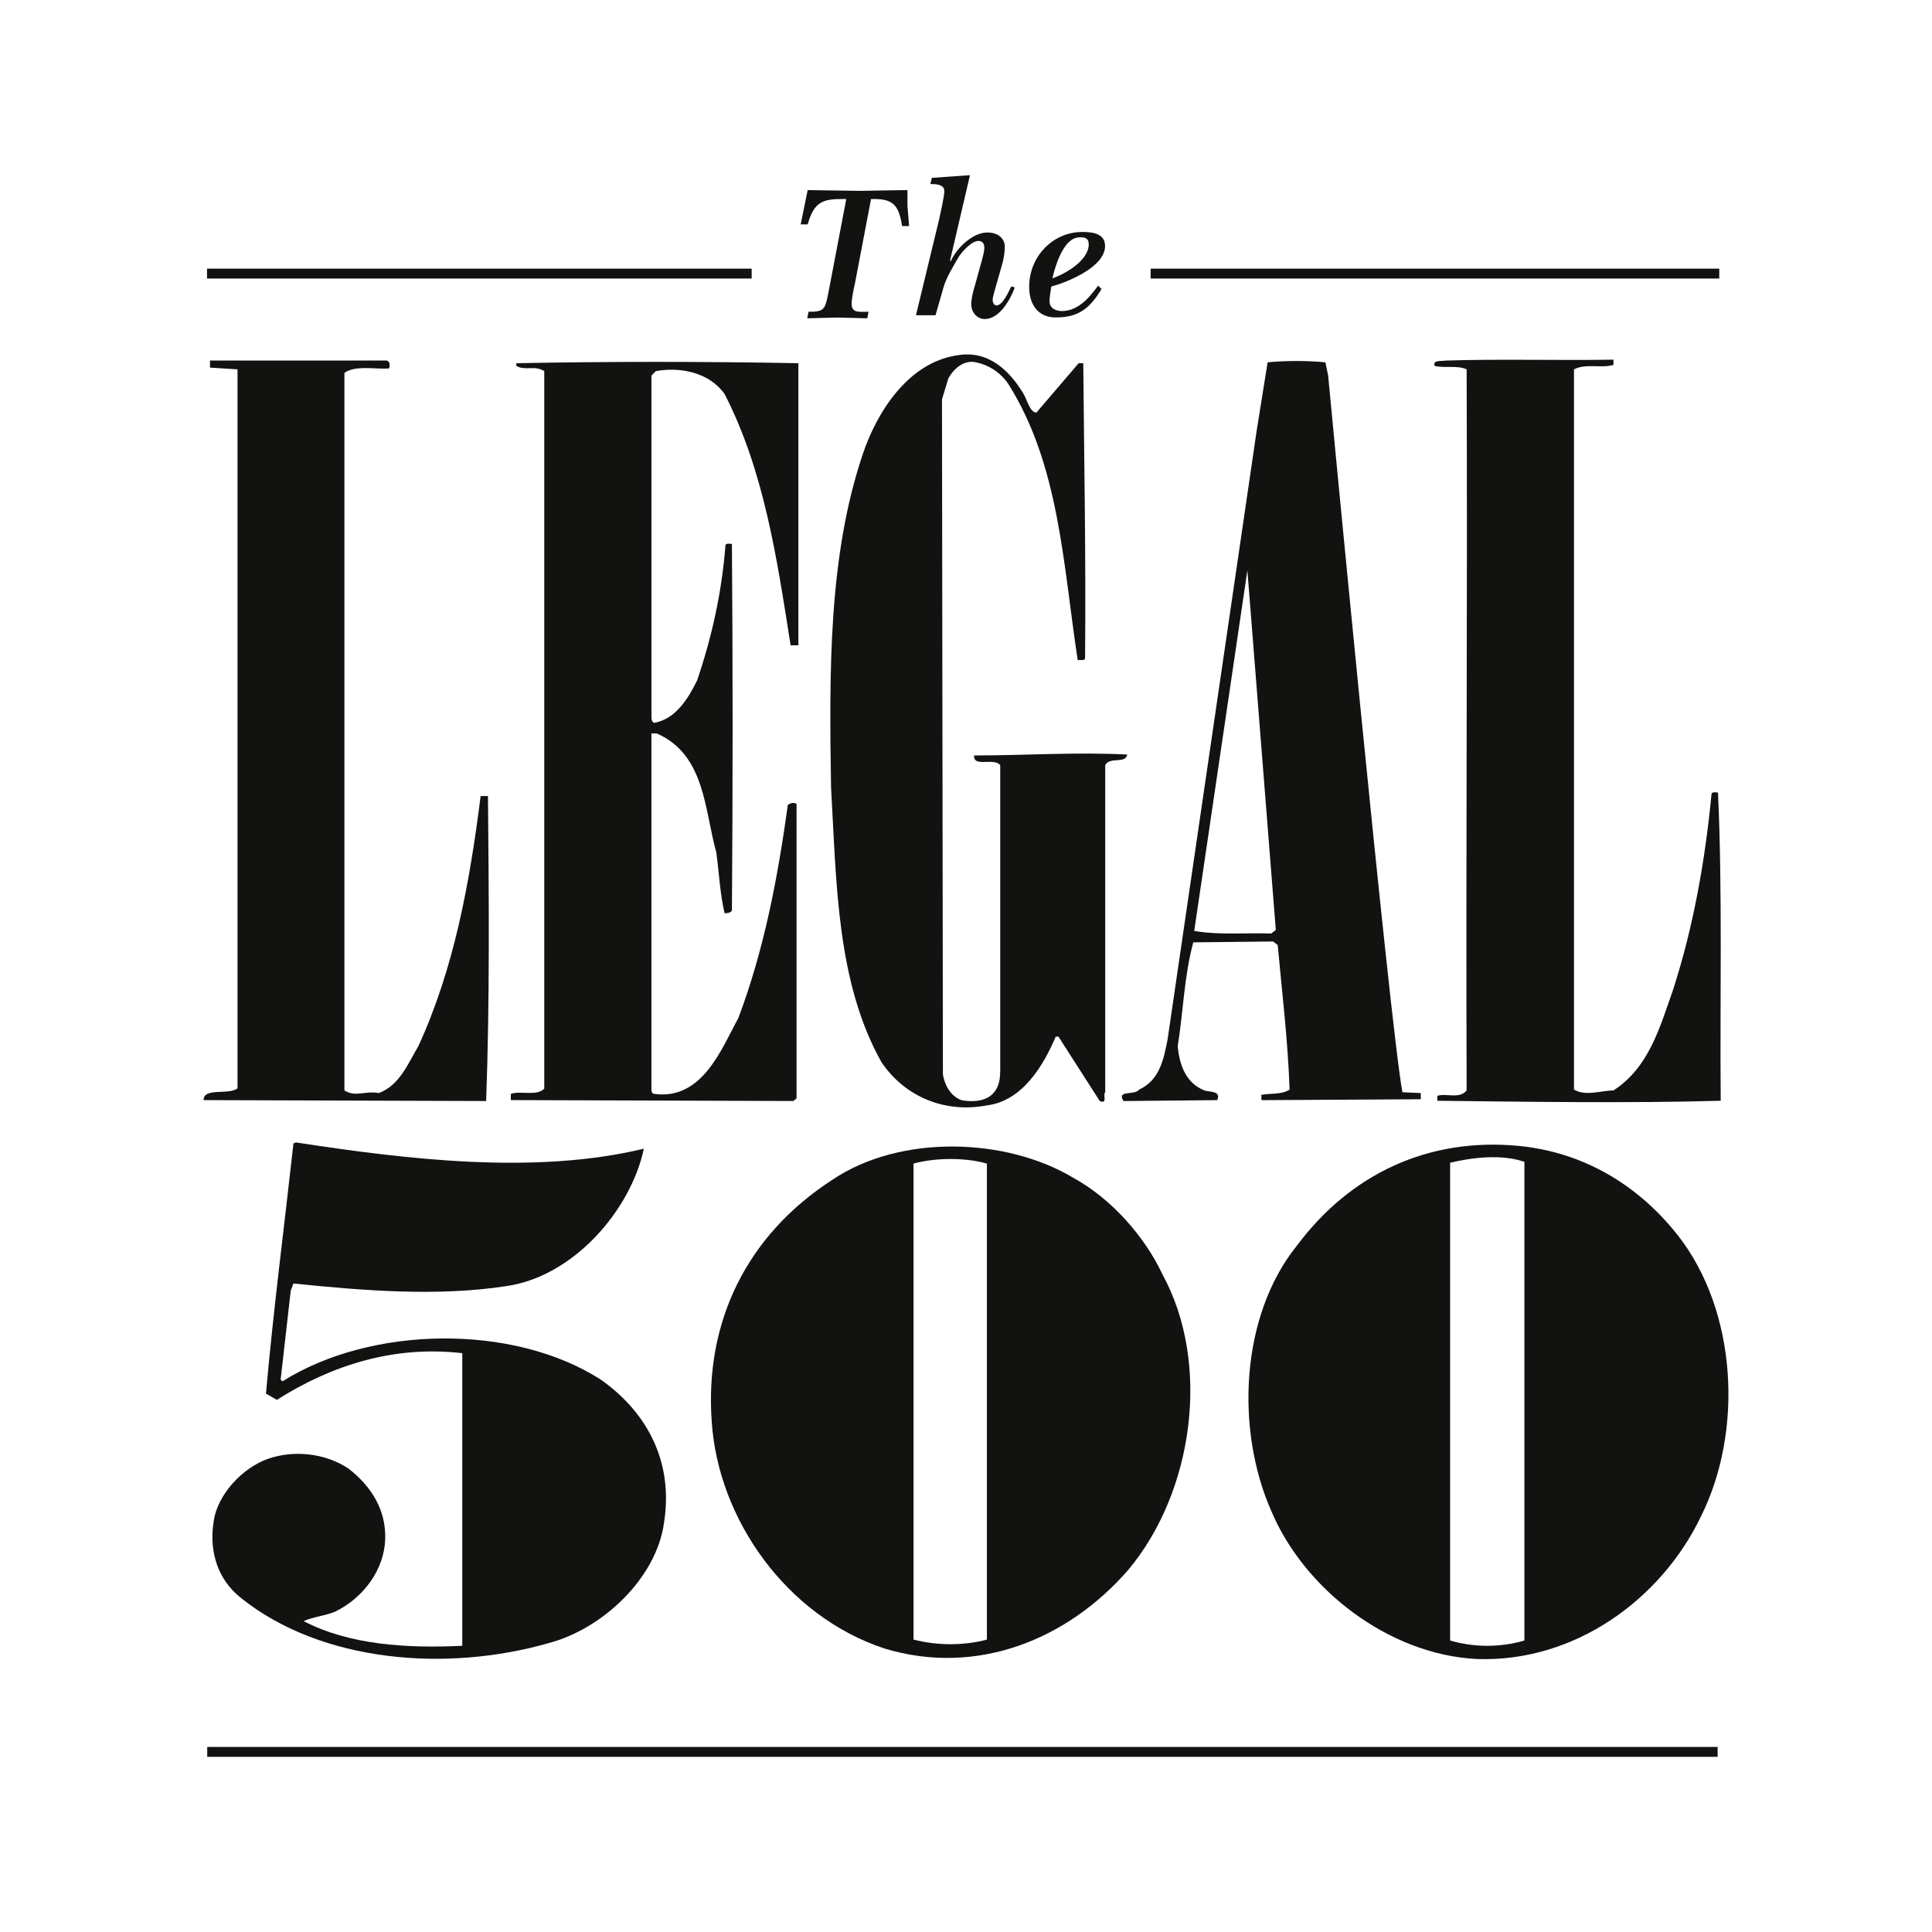
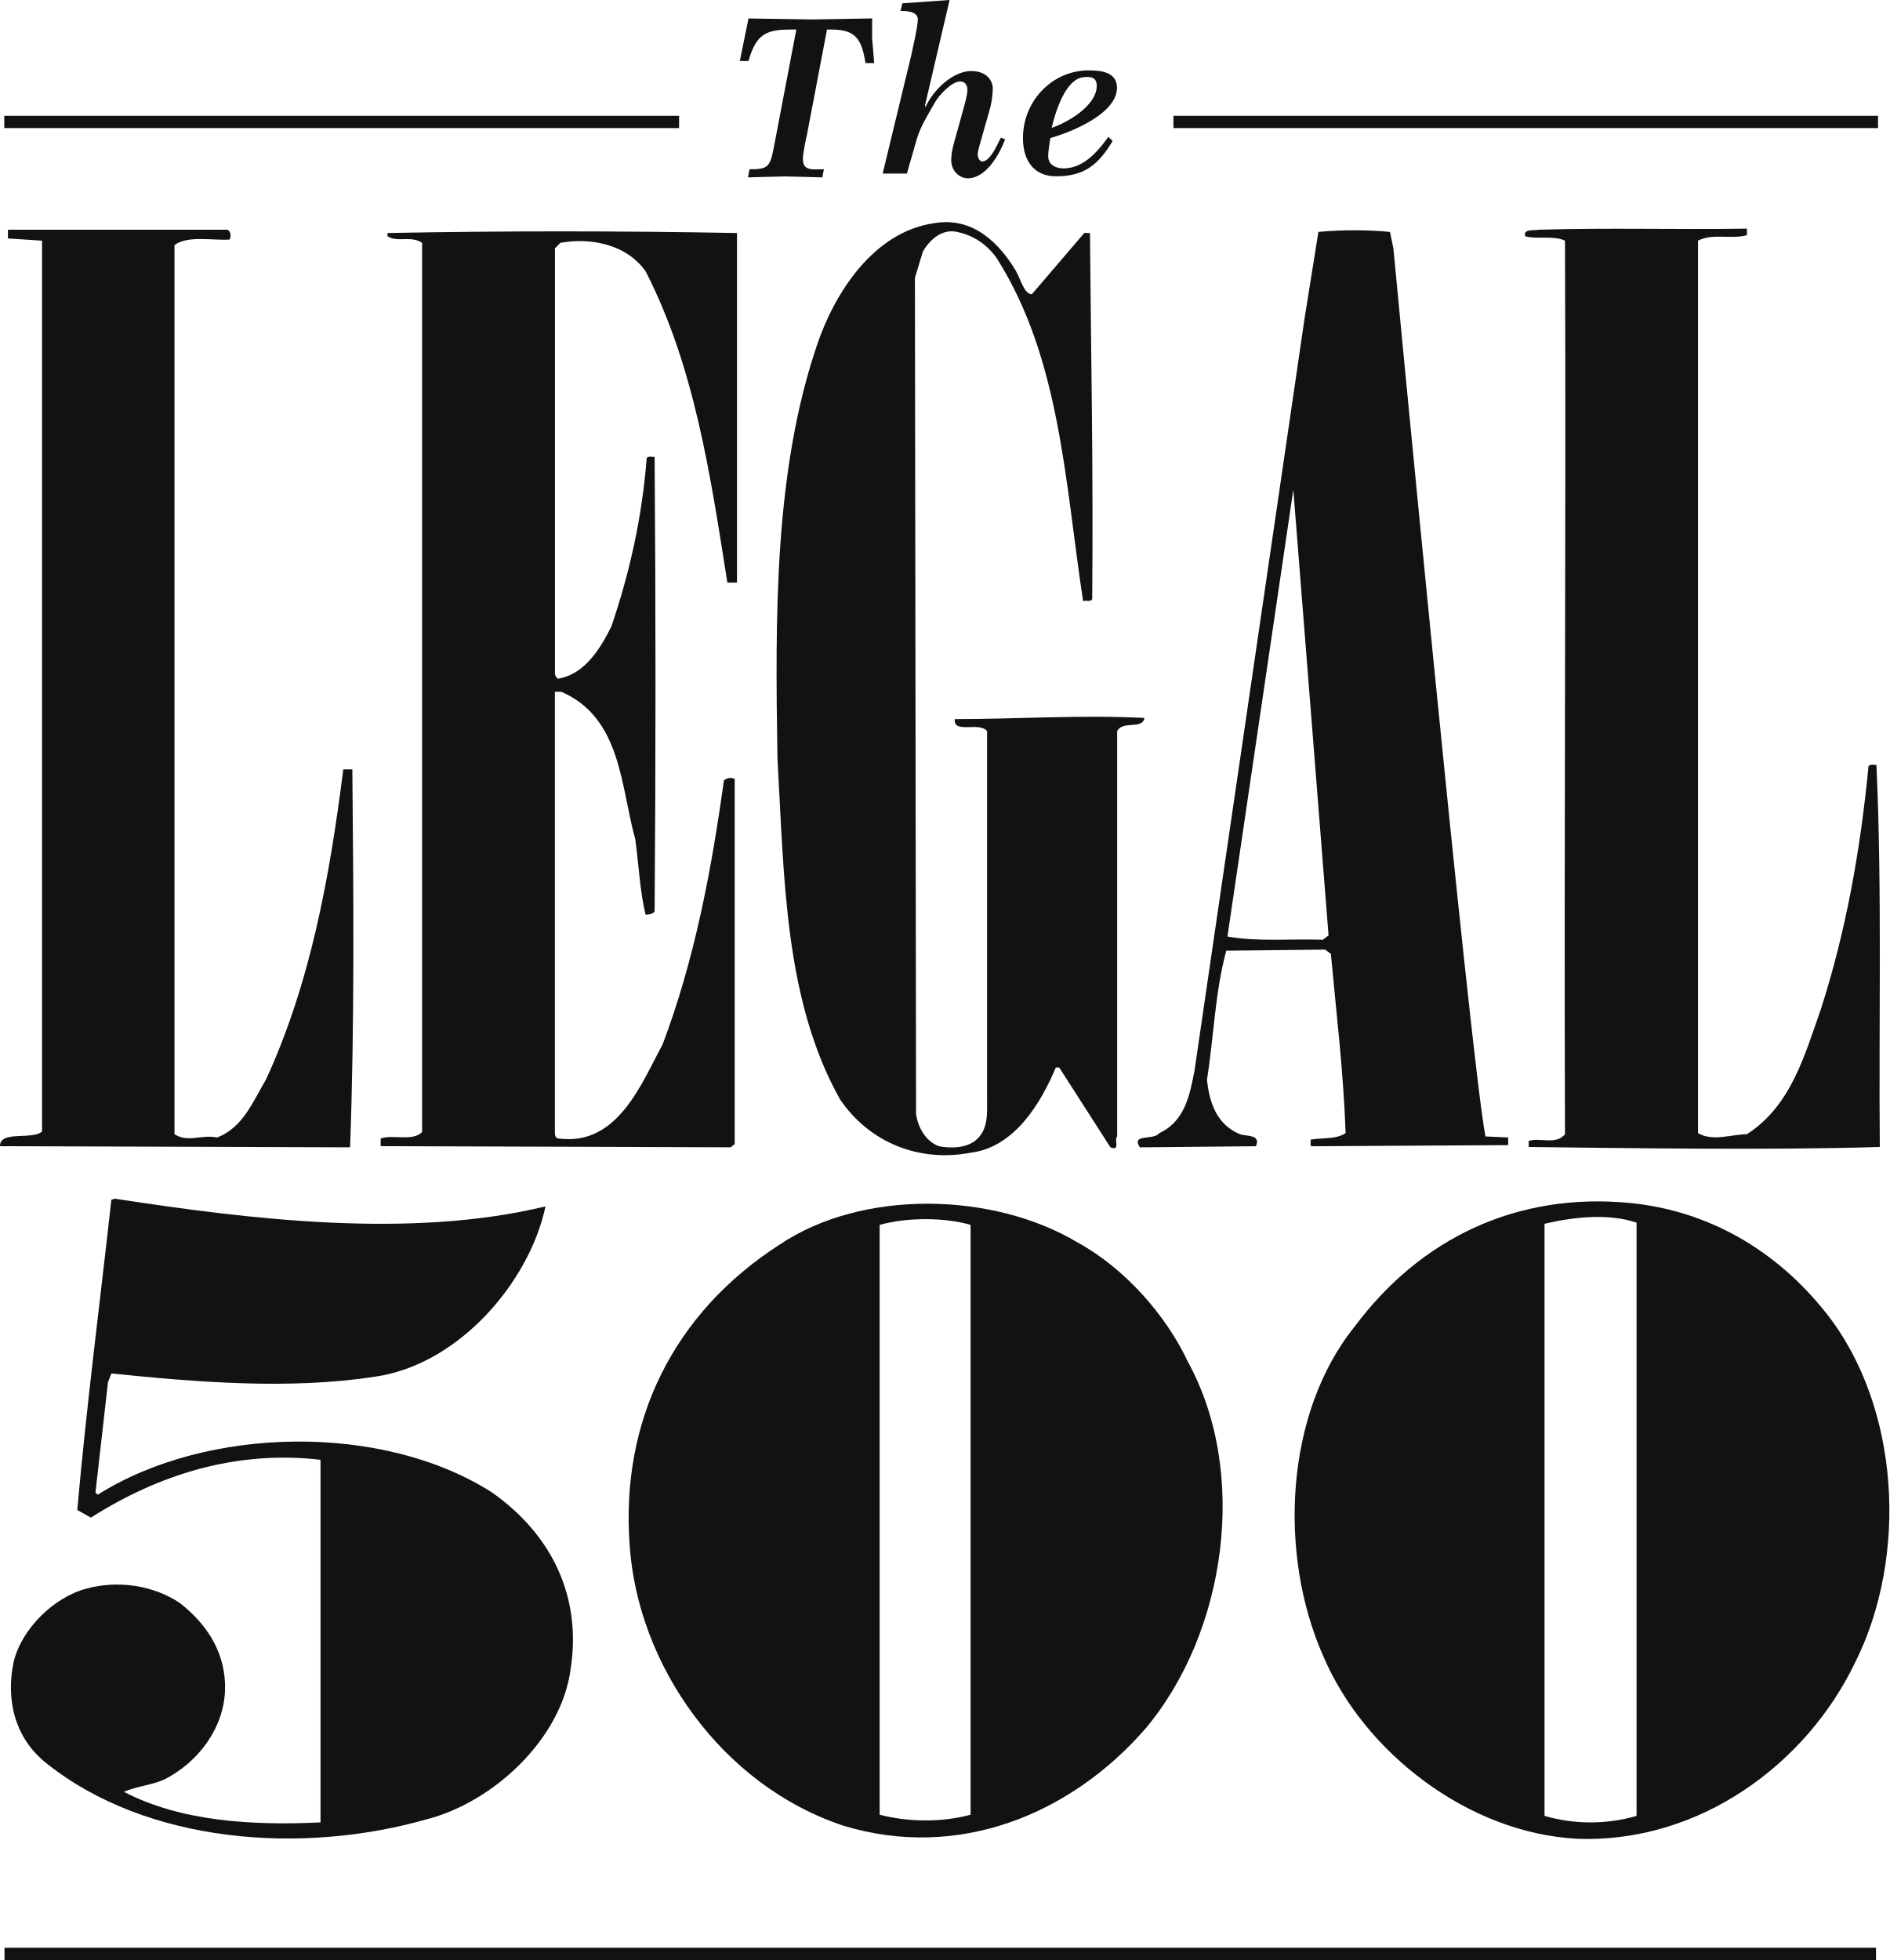
- <svg xmlns="http://www.w3.org/2000/svg" id="a" viewBox="0 0 1000 1000">
+ <svg xmlns="http://www.w3.org/2000/svg" id="Layer_2" data-name="Layer 2" viewBox="0 0 789.26 818.66">
  <defs>
    <style>
      .cls-1 {
        fill: #121311;
      }
    </style>
  </defs>
-   <path class="cls-1" d="M529.82,203.96c1.91,3.2,3.32,9.58,6.63,9.58l21.86-25.54h2.39c.45,52,1.41,99.92.93,152.85-.48,1.37-2.39.45-3.8.9-7.59-49.73-9.5-101.29-36.09-143.26-4.25-5.95-9.95-9.58-16.61-10.96-6.16-1.37-11.38,3.2-14.22,8.21l-3.34,10.96.48,349.49c.95,5.48,3.8,10.96,9.49,13.23,4.75.92,10.92.92,15.19-2.27,5.7-4.58,4.98-11.41,4.98-18.26v-152.85c-3.32-4.1-14.01,1.37-13.51-5.02,26.58,0,52.7-1.83,79.27-.47-.95,5.03-9.02.92-11.41,5.48v169.28c-1.41,1.35,1.46,6.38-2.83,4.56l-21.38-33.32h-1.41c-6.18,14.61-17.1,33.32-35.6,35.59-21.35,4.11-42.25-4.1-54.59-22.34-23.26-41.52-23.26-92.64-26.1-142.37-.95-59.32-1.44-119.98,16.61-172.91,7.11-20.99,23.24-47,48.9-50.64,16.15-2.75,27.06,8.21,34.18,20.06" />
-   <path class="cls-1" d="M835.11,188.91c-6.68,1.82-14.27-.92-20.42,2.28v372.77c6.15,3.63,14.22.45,20.42.45,18.51-11.86,24.21-33.31,30.84-52.02,10.47-32.39,16.61-66.61,19.97-101.75.92-.9,2.34-.43,3.31-.43,2.39,52,.93,108.91,1.41,159.54-47,1.38-104.44.47-146.67,0v-2.59c5.2-1.38,11.37,1.8,15.16-2.75-.45-123.65.48-246.84,0-373.22-4.74-2.28-11.85-.47-16.61-1.83-.93-3.2,3.35-2.28,5.7-2.73,28.49-.9,57.93,0,86.91-.47v2.75Z" />
-   <path class="cls-1" d="M200.33,186.63c1.89.9,1.43,3.2.95,4.1-7.11.47-17.33-1.82-23.01,2.28v371.4c5.68,3.65,11.15,0,17.79,1.37,10.92-4.1,15.2-15.51,20.42-24.18,18.51-40.15,26.6-84.42,32.3-129.58h3.79c.48,52.02.95,106.75-.95,157.87l-146.24-.47c-.11-6.71,13.29-2.47,17.56-6.13V191.19l-14.24-.92v-3.65h91.63Z" />
-   <path class="cls-1" d="M413.27,334.01h-4.05c-7.11-45.18-13.76-90.35-34.16-130.04-8.07-11.41-23.29-14.15-35.62-11.86l-2.25,2.28v176.58c0,.9-.12,2.28,1.3,3.18,11.4-1.82,18.03-13.23,22.31-21.91,7.61-22.34,12.83-45.62,14.72-70.25.95-.92,1.89-.47,3.32-.47.48,62.51.48,126.84,0,189.82-.95,1.35-2.84,1.35-3.79,1.35-2.39-10.05-2.86-20.99-4.29-31.49-6.15-21.89-5.71-50.64-30.87-61.58h-2.72v182.94c0,1.83-.12,3.66,1.77,3.66,24.7,3.2,34.67-23.73,43.21-39.24,13.29-35.14,20.4-72.54,25.64-110.42,1.41-.92,3.07-1.37,4.5-.47v152.42l-1.65,1.37-146.24-.47v-3.2c4.75-1.83,13.52,1.35,17.31-2.73V192.1c-4.74-3.2-10.2,0-14.46-2.75v-1.35c46.99-.92,97.57-.92,145.99,0v146Z" />
-   <path class="cls-1" d="M725.89,565.33c-6.63-35.59-38.45-370.95-38.45-370.95l-1.41-6.85c-9.5-.9-20.43-.9-29.91,0l-5.7,35.59-46.07,314.84c-1.91,9.58-3.8,20.98-14.72,26.01-2.39,3.2-11.88,0-8.09,5.93l48.45-.47c2.36-5.03-4.27-4.1-6.65-5.03-9.97-4.1-12.81-13.66-13.77-22.79,2.87-17.79,3.34-36.51,8.07-53.85l41.32-.45,2.38,1.82c2.34,25.57,5.22,48.83,6.15,74.84-4.25,2.72-9.5,1.8-14.72,2.72.5.92-.43,2.28.5,2.75l82.12-.47v-3.2l-9.5-.43ZM657.99,483.19c-13.26-.47-27.05.92-39.86-1.35l27.51-186.64,14.72,186.17-2.38,1.82Z" />
-   <path class="cls-1" d="M333.26,594.54c-6.65,31.46-36.07,66.12-71.22,71.15-35.59,5.5-74.52,2.3-110.14-1.35l-1.41,3.65-5.23,46.09.95.9c45.59-28.76,119.17-30.11,164.75-.9,25.17,17.79,37.51,43.8,32.76,73.9-3.8,28.76-31.82,55.2-59.83,62.51-52.7,15.08-117.25,10.06-159.05-23.28-13.29-10.48-17.1-26.44-13.76-42.42,3.32-13.7,16.61-26.91,30.37-30.57,13.31-3.65,28.01-1.35,38.96,5.93,12.33,9.58,19.44,21.91,18.97,36.52-.48,15.5-10.92,30.09-25.64,37.39-5.23,2.28-11.4,2.73-16.61,5.02,23.73,12.33,53.18,14.15,82.14,12.78v-151.46c-35.62-4.13-67.92,6.38-95.93,24.15l-5.68-3.18c3.79-42.89,9.49-86.69,14.24-129.58l1.43-.45c56.49,8.66,123.44,16.89,179.93,3.21" />
-   <path class="cls-1" d="M868.33,639.25c-20.9-26.47-49.38-42.92-82.12-46.12-47-4.55-87.34,14.61-114.9,51.57-29.44,36.51-31.82,95.39-13.31,137.36,17.1,40.59,60.79,74.36,106.38,76.64,50.77,1.83,95.43-31.02,115.85-73.44,22.3-44.28,18.99-106.78-11.89-146M789.03,849.12c-12.33,3.66-26.1,3.66-38.45,0v-247.29c11.4-2.73,26.6-4.56,38.45-.47v247.76Z" />
-   <path class="cls-1" d="M601.54,659.31c-9.04-19.16-26.12-38.8-46.09-49.73-35.12-20.99-89.72-22.36-124.38.93-44.64,28.74-66.46,73.88-62.67,125.45,3.32,50.2,38.46,100.39,89.25,117.26,47.95,14.6,94.95-4.57,126.28-40.59,33.71-40.17,43.21-106.78,17.59-153.32M510.82,848.65c-11.86,3.18-25.62,3.18-37.98,0v-246.37c11.4-3.18,27.06-3.18,37.98,0v246.37Z" />
-   <path class="cls-1" d="M442.4,147.2c-.53,2.52-1.72,7.83-1.61,10.34.22,4.7,4.43,3.82,8.76,3.82l-.65,3.4c-5.16-.11-10.4-.31-15.56-.4-5.12.09-10.36.29-15.5.4l.65-3.4c8.03.09,8.6-1.21,10.22-9.53l9.32-48.83h-1.27c-10.48,0-15.29.99-18.71,13.14h-3.62l3.62-17.75c8.94.11,17.98.29,26.91.4,8.21-.12,16.33-.31,24.74-.42.02,2.7-.03,5.51,0,8.23.26,3.51.59,6.93.85,10.42h-3.63c-1.66-10.82-4.69-14.02-14.61-14.02h-1.46l-8.43,44.21Z" />
-   <path class="cls-1" d="M486.04,113.79c.56-2.67,2.75-12.13,2.75-14.91,0-3.63-4.95-3.63-7.24-3.63l.76-3.2,19.75-1.38-10.26,43.93.22.79c3.04-7.05,11.43-15.05,19.05-15.05,6.46,0,9.01,4.01,9.01,7.17s-.56,6.69-1.51,9.8l-3.07,10.78c-.45,1.49-1.71,5.76-1.71,7.14,0,1.27.76,2.87,1.91,2.87,3.34,0,6.3-7.03,7.75-9.91l1.8.62c-2.56,6.96-8.21,16.33-15.56,16.33-3.73,0-6.97-3.31-6.97-7.58,0-3.31,1.16-7.36,2.11-10.56l2.95-10.67c.57-2.05,1.72-5.99,1.72-8.12s-1.06-3.51-3.06-3.51c-3.53,0-8.73,5.68-10.45,8.66-2.78,4.92-6.06,9.97-7.67,15.51l-4.1,14.3h-10.12l11.94-49.41Z" />
-   <path class="cls-1" d="M570.17,149.57c-6.21,10.29-12.11,14.74-23.74,14.74-8.68,0-13.73-6.09-13.73-15.9,0-15.9,12.56-28.34,27.34-28.34,4.95,0,11.94.51,11.94,7.25,0,10.75-18.77,18.45-27.84,21.02-.3,2.02-.9,5.48-.9,7.5,0,4.16,3.91,5.16,6.41,5.16,9.3,0,15.56-8.9,18.74-13.17l1.77,1.74ZM563.53,126.48c0-3.21-2.1-4.08-5.92-3.51-7.45,1.15-11.57,15.22-12.9,21.1,6.37-2.13,18.82-9.15,18.82-17.59" />
-   <rect class="cls-1" x="107.16" y="139.05" width="281.9" height="5.12" />
-   <rect class="cls-1" x="595.57" y="139.05" width="294.32" height="5.12" />
-   <rect class="cls-1" x="107.26" y="904.22" width="781.79" height="5.11" />
+   <g id="a">
+     <path class="cls-1" d="M424.44,113.29c1.91,3.2,3.32,9.58,6.63,9.58l21.86-25.54h2.39c.45,52,1.41,99.92.93,152.85-.48,1.37-2.39.45-3.8.9-7.59-49.73-9.5-101.29-36.09-143.26-4.25-5.95-9.95-9.58-16.61-10.96-6.16-1.37-11.38,3.2-14.22,8.21l-3.34,10.96.48,349.49c.95,5.48,3.8,10.96,9.49,13.23,4.75.92,10.92.92,15.19-2.27,5.7-4.58,4.98-11.41,4.98-18.26v-152.85c-3.32-4.1-14.01,1.37-13.51-5.02,26.58,0,52.7-1.83,79.27-.47-.95,5.03-9.02.92-11.41,5.48v169.28c-1.41,1.35,1.46,6.38-2.83,4.56l-21.38-33.32h-1.41c-6.18,14.61-17.1,33.32-35.6,35.59-21.35,4.11-42.25-4.1-54.59-22.34-23.26-41.52-23.26-92.64-26.1-142.37-.95-59.32-1.44-119.98,16.61-172.91,7.11-20.99,23.24-47,48.9-50.64,16.15-2.75,27.06,8.21,34.18,20.06" />
+     <path class="cls-1" d="M729.73,98.24c-6.68,1.82-14.27-.92-20.42,2.28v372.77c6.15,3.63,14.22.45,20.42.45,18.51-11.86,24.21-33.31,30.84-52.02,10.47-32.39,16.61-66.61,19.97-101.75.92-.9,2.34-.43,3.31-.43,2.39,52,.93,108.91,1.41,159.54-47,1.38-104.44.47-146.67,0v-2.59c5.2-1.38,11.37,1.8,15.16-2.75-.45-123.65.48-246.84,0-373.22-4.74-2.28-11.85-.47-16.61-1.83-.93-3.2,3.35-2.28,5.7-2.73,28.49-.9,57.93,0,86.91-.47v2.75h-.02Z" />
+     <path class="cls-1" d="M94.95,95.96c1.89.9,1.43,3.2.95,4.1-7.11.47-17.33-1.82-23.01,2.28v371.4c5.68,3.65,11.15,0,17.79,1.37,10.92-4.1,15.2-15.51,20.42-24.18,18.51-40.15,26.6-84.42,32.3-129.58h3.79c.48,52.02.95,106.75-.95,157.87L0,478.75c-.11-6.71,13.29-2.47,17.56-6.13V100.52l-14.24-.92v-3.65h91.63Z" />
+     <path class="cls-1" d="M307.89,243.34h-4.05c-7.11-45.18-13.76-90.35-34.16-130.04-8.07-11.41-23.29-14.15-35.62-11.86l-2.25,2.28v176.58c0,.9-.12,2.28,1.3,3.18,11.4-1.82,18.03-13.23,22.31-21.91,7.61-22.34,12.83-45.62,14.72-70.25.95-.92,1.89-.47,3.32-.47.48,62.51.48,126.84,0,189.82-.95,1.35-2.84,1.35-3.79,1.35-2.39-10.05-2.86-20.99-4.29-31.49-6.15-21.89-5.71-50.64-30.87-61.58h-2.72v182.94c0,1.83-.12,3.66,1.77,3.66,24.7,3.2,34.67-23.73,43.21-39.24,13.29-35.14,20.4-72.54,25.64-110.42,1.41-.92,3.07-1.37,4.5-.47v152.42l-1.65,1.37-146.24-.47v-3.2c4.75-1.83,13.52,1.35,17.31-2.73V101.43c-4.74-3.2-10.2,0-14.46-2.75v-1.35c46.99-.92,97.57-.92,145.99,0v146h.03Z" />
+     <path class="cls-1" d="M620.51,474.66c-6.63-35.59-38.45-370.95-38.45-370.95l-1.41-6.85c-9.5-.9-20.43-.9-29.91,0l-5.7,35.59-46.07,314.84c-1.91,9.58-3.8,20.98-14.72,26.01-2.39,3.2-11.88,0-8.09,5.93l48.45-.47c2.36-5.03-4.27-4.1-6.65-5.03-9.97-4.1-12.81-13.66-13.77-22.79,2.87-17.79,3.34-36.51,8.07-53.85l41.32-.45,2.38,1.82c2.34,25.57,5.22,48.83,6.15,74.84-4.25,2.72-9.5,1.8-14.72,2.72.5.92-.43,2.28.5,2.75l82.12-.47v-3.2l-9.5-.43h0ZM552.61,392.52c-13.26-.47-27.05.92-39.86-1.35l27.51-186.64,14.72,186.17-2.38,1.82h.01Z" />
+     <path class="cls-1" d="M227.88,503.87c-6.65,31.46-36.07,66.12-71.22,71.15-35.59,5.5-74.52,2.3-110.14-1.35l-1.41,3.65-5.23,46.09.95.9c45.59-28.76,119.17-30.11,164.75-.9,25.17,17.79,37.51,43.8,32.76,73.9-3.8,28.76-31.82,55.2-59.83,62.51-52.7,15.08-117.25,10.06-159.05-23.28-13.29-10.48-17.1-26.44-13.76-42.42,3.32-13.7,16.61-26.91,30.37-30.57,13.31-3.65,28.01-1.35,38.96,5.93,12.33,9.58,19.44,21.91,18.97,36.52-.48,15.5-10.92,30.09-25.64,37.39-5.23,2.28-11.4,2.73-16.61,5.02,23.73,12.33,53.18,14.15,82.14,12.78v-151.46c-35.62-4.13-67.92,6.38-95.93,24.15l-5.68-3.18c3.79-42.89,9.49-86.69,14.24-129.58l1.43-.45c56.49,8.66,123.44,16.89,179.93,3.21" />
+     <path class="cls-1" d="M762.95,548.58c-20.9-26.47-49.38-42.92-82.12-46.12-47-4.55-87.34,14.61-114.9,51.57-29.44,36.51-31.82,95.39-13.31,137.36,17.1,40.59,60.79,74.36,106.38,76.64,50.77,1.83,95.43-31.02,115.85-73.44,22.3-44.28,18.99-106.78-11.89-146M683.65,758.45c-12.33,3.66-26.1,3.66-38.45,0v-247.29c11.4-2.73,26.6-4.56,38.45-.47v247.76h0Z" />
+     <path class="cls-1" d="M496.16,568.64c-9.04-19.16-26.12-38.8-46.09-49.73-35.12-20.99-89.72-22.36-124.38.93-44.64,28.74-66.46,73.88-62.67,125.45,3.32,50.2,38.46,100.39,89.25,117.26,47.95,14.6,94.95-4.57,126.28-40.59,33.71-40.17,43.21-106.78,17.59-153.32M405.44,757.98c-11.86,3.18-25.62,3.18-37.98,0v-246.37c11.4-3.18,27.06-3.18,37.98,0v246.37Z" />
+     <path class="cls-1" d="M337.02,56.53c-.53,2.52-1.72,7.83-1.61,10.34.22,4.7,4.43,3.82,8.76,3.82l-.65,3.4c-5.16-.11-10.4-.31-15.56-.4-5.12.09-10.36.29-15.5.4l.65-3.4c8.03.09,8.6-1.21,10.22-9.53l9.32-48.83h-1.27c-10.48,0-15.29.99-18.71,13.14h-3.62l3.62-17.75c8.94.11,17.98.29,26.91.4,8.21-.12,16.33-.31,24.74-.42.02,2.7-.03,5.51,0,8.23.26,3.51.59,6.93.85,10.42h-3.63c-1.66-10.82-4.69-14.02-14.61-14.02h-1.46l-8.43,44.21h-.02Z" />
+     <path class="cls-1" d="M380.66,23.12c.56-2.67,2.75-12.13,2.75-14.91,0-3.63-4.95-3.63-7.24-3.63l.76-3.2,19.75-1.38-10.26,43.93.22.79c3.04-7.05,11.43-15.05,19.05-15.05,6.46,0,9.01,4.01,9.01,7.17s-.56,6.69-1.51,9.8l-3.07,10.78c-.45,1.49-1.71,5.76-1.71,7.14,0,1.27.76,2.87,1.91,2.87,3.34,0,6.3-7.03,7.75-9.91l1.8.62c-2.56,6.96-8.21,16.33-15.56,16.33-3.73,0-6.97-3.31-6.97-7.58,0-3.31,1.16-7.36,2.11-10.56l2.95-10.67c.57-2.05,1.72-5.99,1.72-8.12s-1.06-3.51-3.06-3.51c-3.53,0-8.73,5.68-10.45,8.66-2.78,4.92-6.06,9.97-7.67,15.51l-4.1,14.3h-10.12l11.94-49.41v.03Z" />
+     <path class="cls-1" d="M464.79,58.9c-6.21,10.29-12.11,14.74-23.74,14.74-8.68,0-13.73-6.09-13.73-15.9,0-15.9,12.56-28.34,27.34-28.34,4.95,0,11.94.51,11.94,7.25,0,10.75-18.77,18.45-27.84,21.02-.3,2.02-.9,5.48-.9,7.5,0,4.16,3.91,5.16,6.41,5.16,9.3,0,15.56-8.9,18.74-13.17l1.77,1.74h.01ZM458.15,35.81c0-3.21-2.1-4.08-5.92-3.51-7.45,1.15-11.57,15.22-12.9,21.1,6.37-2.13,18.82-9.15,18.82-17.59" />
+     <rect class="cls-1" x="1.78" y="48.38" width="281.9" height="5.12" />
+     <rect class="cls-1" x="490.19" y="48.38" width="294.32" height="5.12" />
+     <rect class="cls-1" x="1.88" y="813.55" width="781.79" height="5.11" />
+   </g>
</svg>
